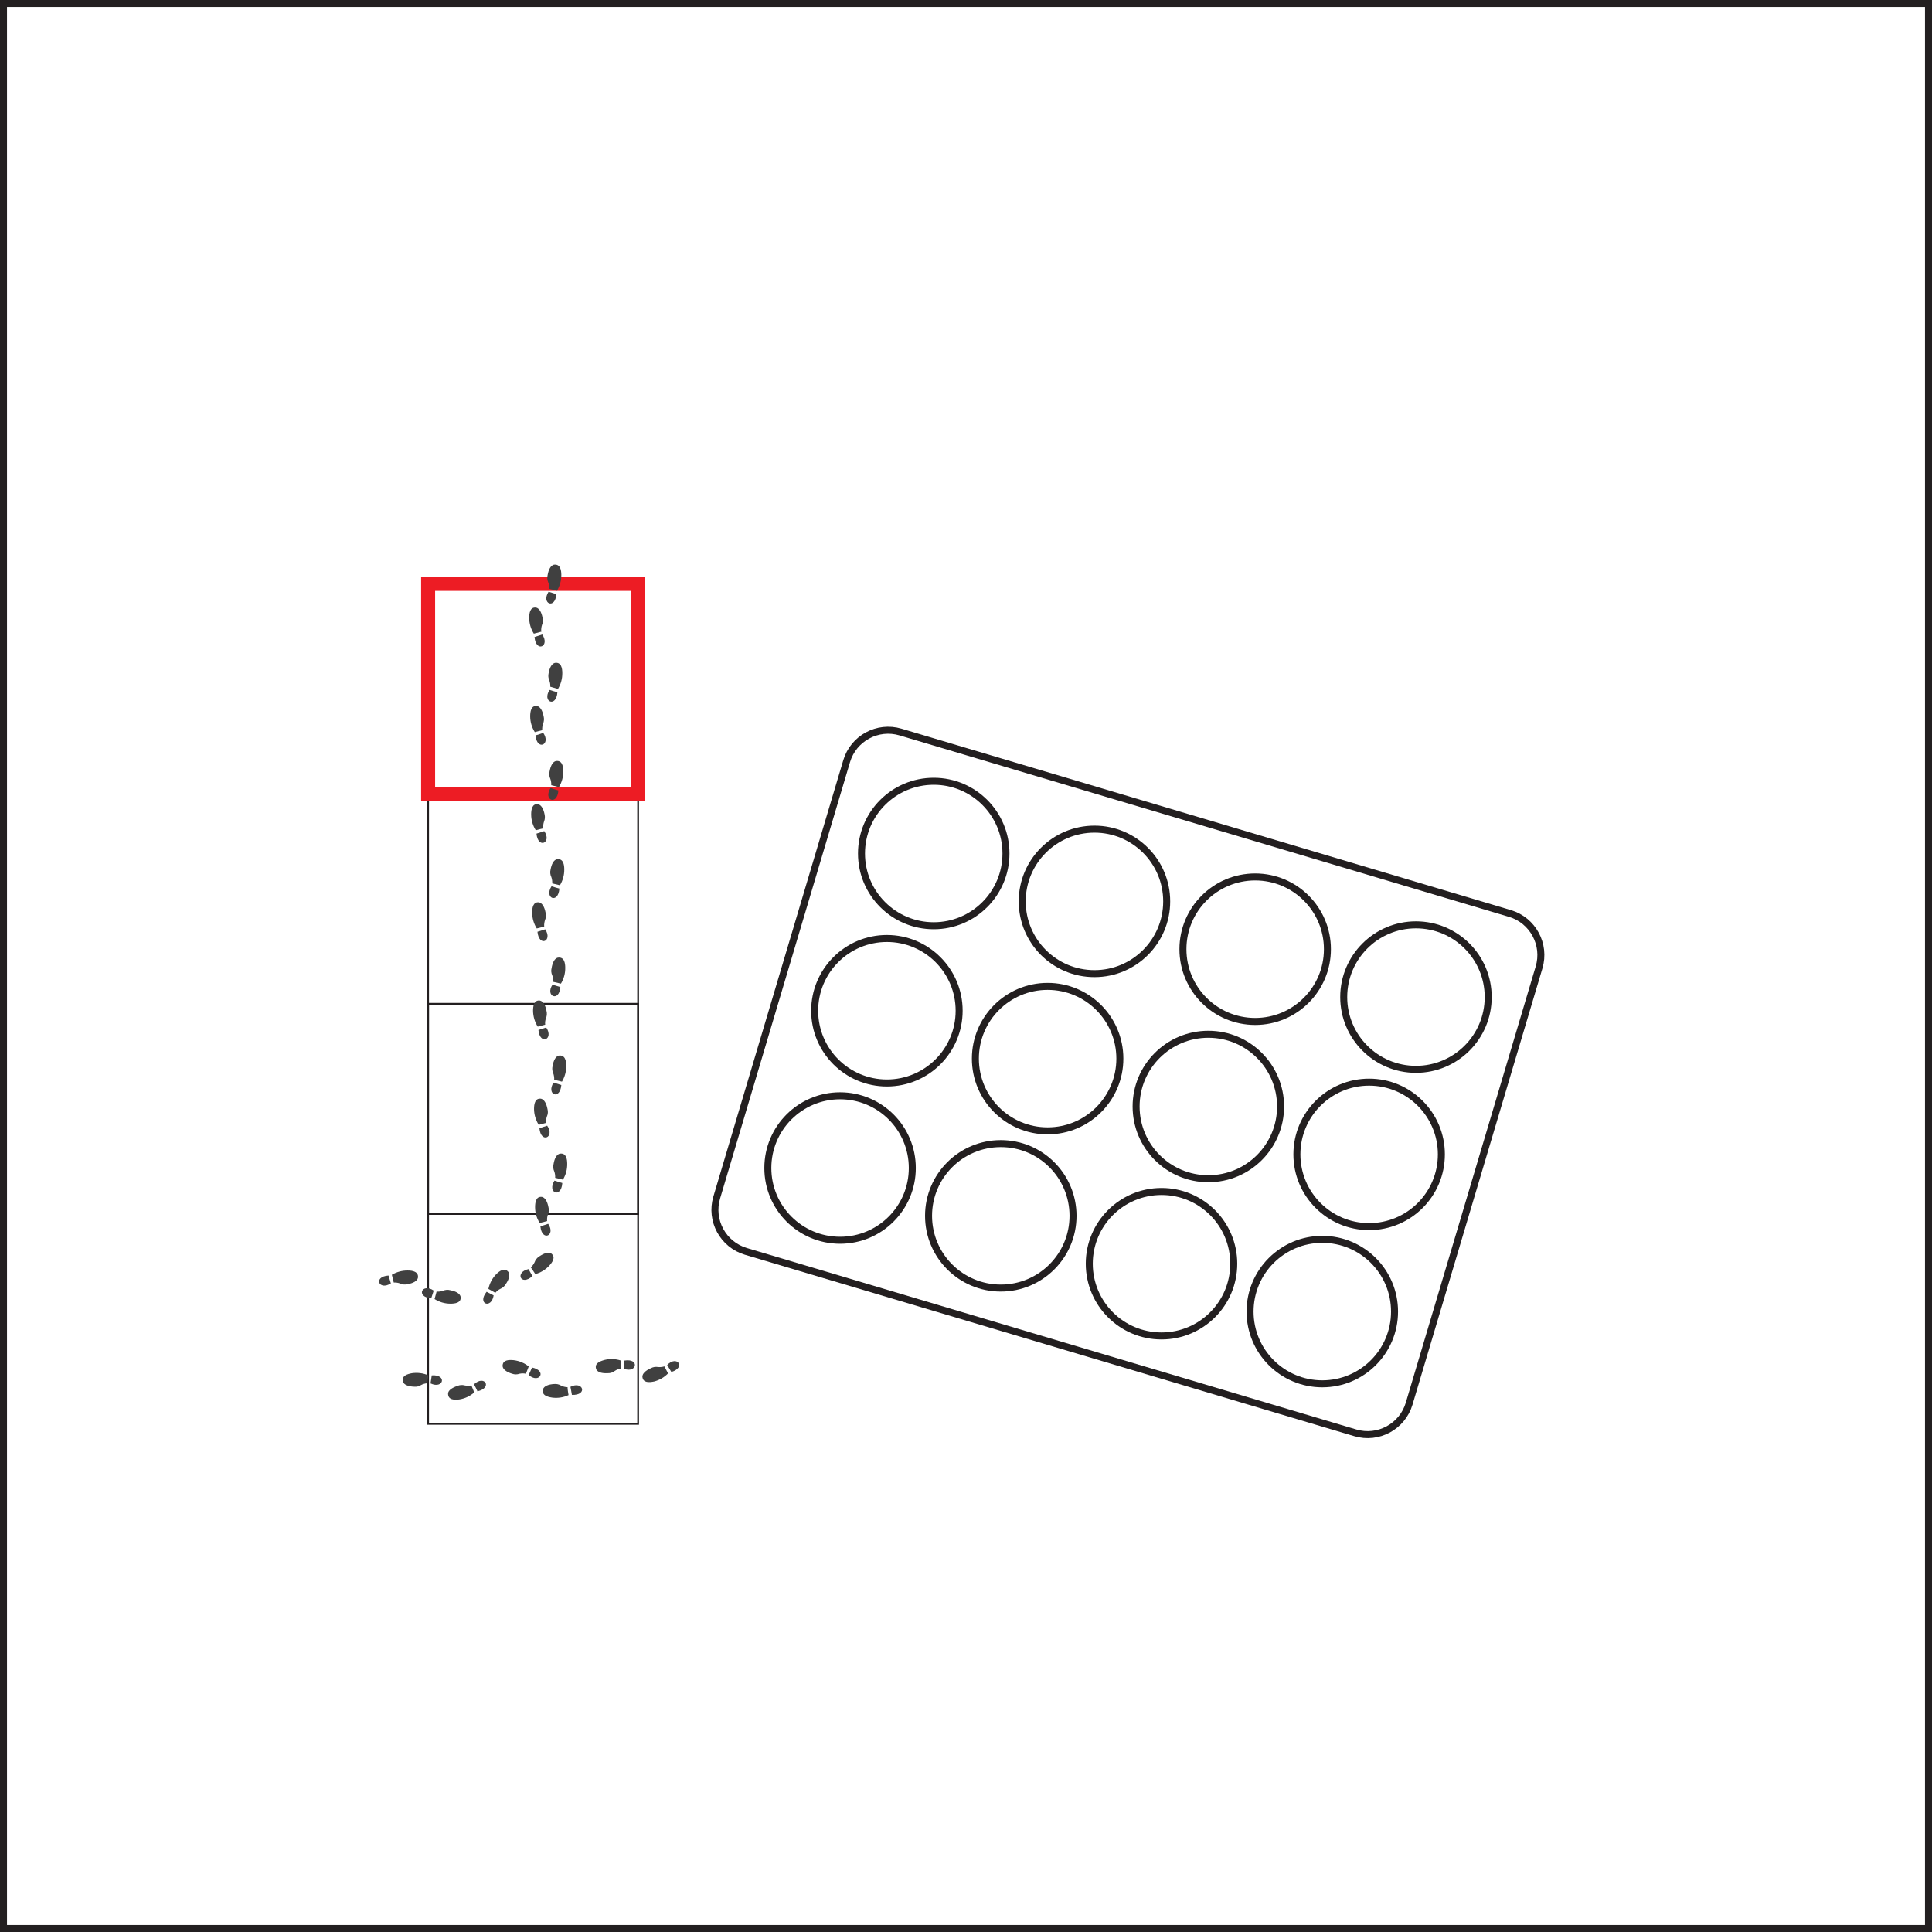
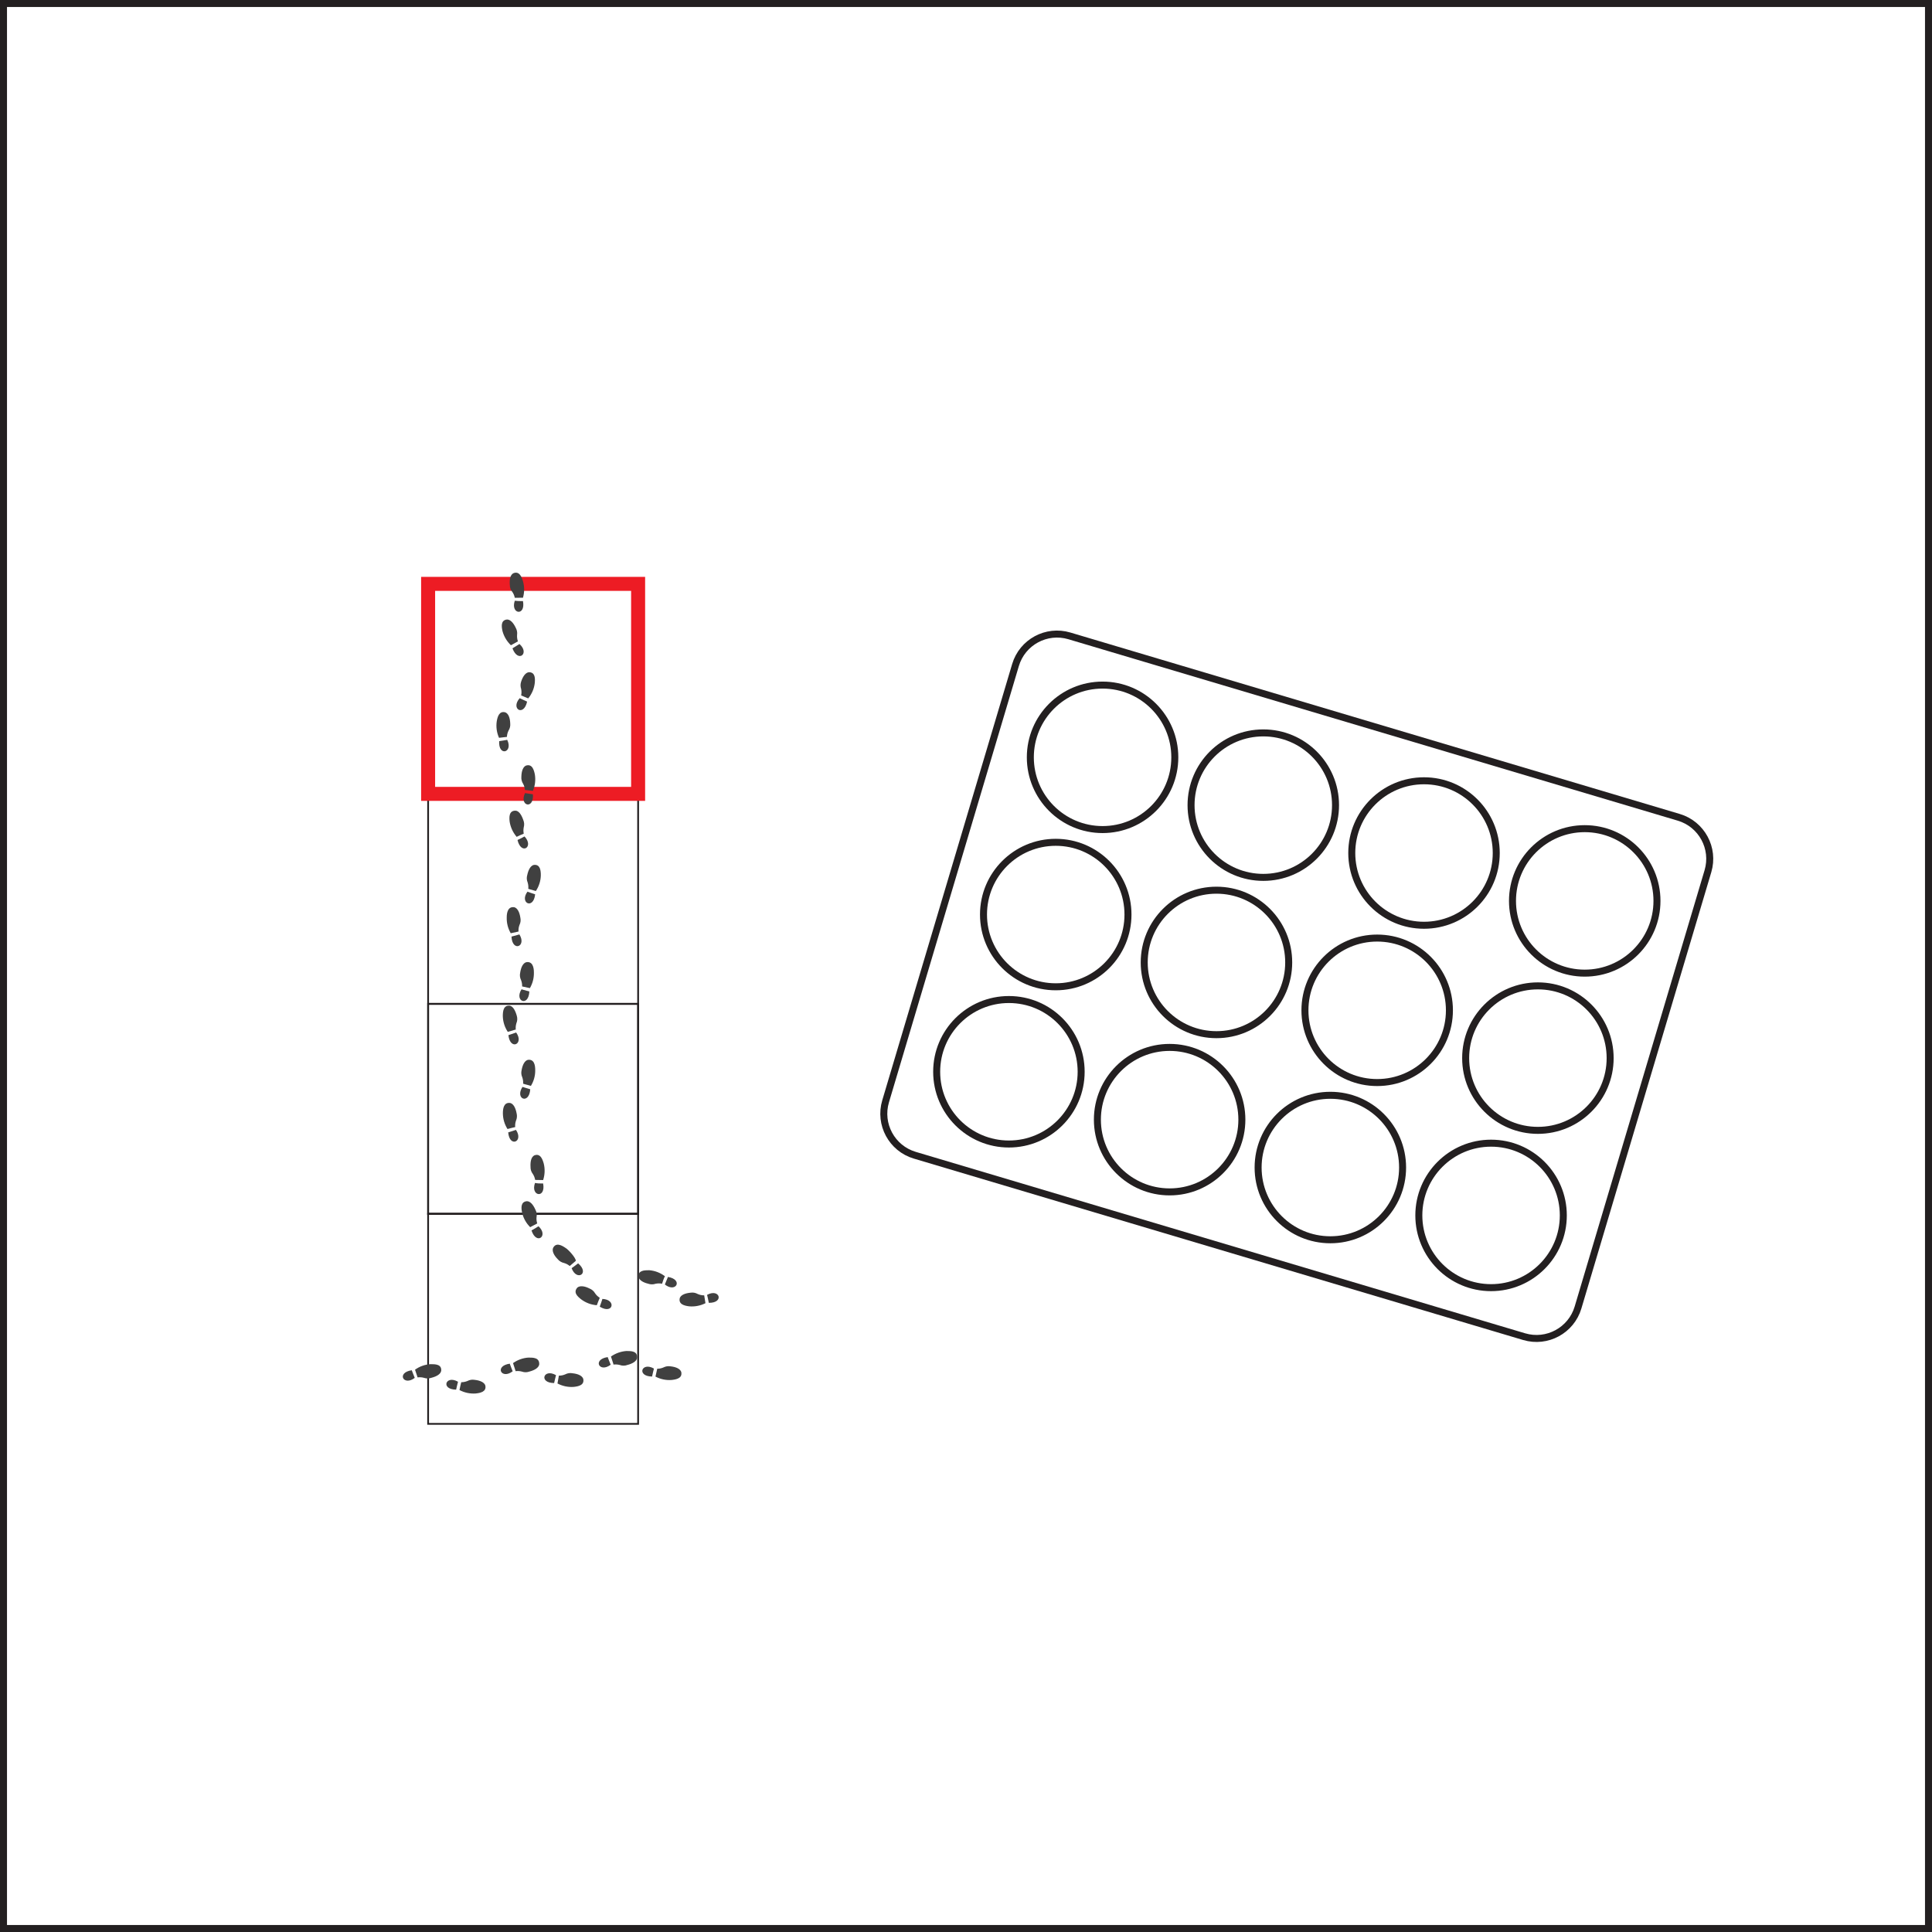
<svg xmlns="http://www.w3.org/2000/svg" viewBox="0 0 276 276">
  <defs>
-     <style>.cls-1{fill:#fff;}.cls-1,.cls-2{stroke:#231f20;}.cls-1,.cls-2,.cls-3{stroke-miterlimit:10;}.cls-2,.cls-3,.cls-4{fill:none;}.cls-2{stroke-width:0.25px;}.cls-3{stroke:#ed1c24;stroke-width:2px;}.cls-5{fill:#404040;}</style>
+     <style>.cls-1{fill:#fff;}.cls-1,.cls-2{stroke:#231f20;}.cls-1,.cls-2,.cls-3{stroke-miterlimit:10;}.cls-2,.cls-3{fill:none;}.cls-2{stroke-width:0.25px;}.cls-3{stroke:#ed1c24;stroke-width:2px;}.cls-4{fill:#404040;}</style>
  </defs>
  <g id="Layer_2" data-name="Layer 2">
    <g id="muffin1">
      <rect class="cls-1" x="0.5" y="0.5" width="275" height="275" />
      <rect class="cls-2" x="61.16" y="83.41" width="30" height="90" />
      <line class="cls-2" x1="61.16" y1="143.41" x2="91.16" y2="143.41" />
      <line class="cls-2" x1="61.16" y1="113.41" x2="91.16" y2="113.41" />
      <g id="muffin_tin_top" data-name="muffin tin top">
-         <rect class="cls-1" x="122.44" y="103.04" width="77.41" height="103.21" rx="6.19" transform="translate(-33.07 264.95) rotate(-73.42)" />
-         <circle class="cls-1" cx="202.28" cy="142.44" r="10.32" />
-         <circle class="cls-1" cx="195.59" cy="164.91" r="10.32" />
-         <circle class="cls-1" cx="188.9" cy="187.37" r="10.32" />
-         <circle class="cls-1" cx="179.31" cy="135.6" r="10.32" />
-         <circle class="cls-1" cx="172.62" cy="158.07" r="10.32" />
-         <circle class="cls-1" cx="165.93" cy="180.53" r="10.32" />
-         <circle class="cls-1" cx="156.35" cy="128.77" r="10.32" />
-         <circle class="cls-1" cx="149.66" cy="151.23" r="10.32" />
-         <circle class="cls-1" cx="142.97" cy="173.69" r="10.32" />
-         <circle class="cls-1" cx="133.39" cy="121.93" r="10.32" />
-         <circle class="cls-1" cx="126.7" cy="144.39" r="10.32" />
-         <circle class="cls-1" cx="120.01" cy="166.86" r="10.32" />
+         <rect class="cls-1" x="146.56" y="89.3" width="77.41" height="103.21" rx="6.19" transform="translate(-2.66 278.25) rotate(-73.42)" />
+         <circle class="cls-1" cx="226.39" cy="128.7" r="10.32" />
+         <circle class="cls-1" cx="219.7" cy="151.16" r="10.32" />
+         <circle class="cls-1" cx="213.01" cy="173.63" r="10.32" />
+         <circle class="cls-1" cx="203.43" cy="121.86" r="10.32" />
+         <circle class="cls-1" cx="196.74" cy="144.33" r="10.32" />
+         <circle class="cls-1" cx="190.05" cy="166.79" r="10.32" />
+         <circle class="cls-1" cx="180.47" cy="115.02" r="10.32" />
+         <circle class="cls-1" cx="173.78" cy="137.49" r="10.32" />
+         <circle class="cls-1" cx="167.09" cy="159.95" r="10.32" />
+         <circle class="cls-1" cx="157.51" cy="108.19" r="10.32" />
+         <circle class="cls-1" cx="150.82" cy="130.65" r="10.32" />
+         <circle class="cls-1" cx="144.13" cy="153.11" r="10.32" />
      </g>
      <rect class="cls-3" x="61.16" y="83.41" width="30" height="30" />
      <rect class="cls-2" x="61.16" y="143.41" width="30" height="30" />
      <rect class="cls-2" x="61.16" y="173.41" width="30" height="30" />
-       <rect class="cls-4" x="75.58" y="80.67" width="4.66" height="11.69" transform="translate(-0.87 0.79) rotate(-0.58)" />
-       <path id="path2890" class="cls-5" d="M76.36,91c.44-.15.76-.23,1.11-.36C78.61,92.36,76.55,93.28,76.36,91Zm1-.77-1.1.29a4.24,4.24,0,0,1-.66-2.25c0-.68.12-1.6,1-1.47.43.11.76.63.91,1.47a1.52,1.52,0,0,1-.08,1,2.35,2.35,0,0,0-.11.91Z" />
-       <path id="path2890-7" class="cls-5" d="M79.48,84.87c-.45-.14-.76-.22-1.11-.34C77.26,86.24,79.33,87.11,79.48,84.87Zm.09-.48a4.36,4.36,0,0,0,.62-2.27c0-.67-.16-1.59-1.07-1.45-.43.12-.75.65-.89,1.49a1.6,1.6,0,0,0,.1,1.06,2,2,0,0,1,.13.9Z" />
-       <rect class="cls-4" x="75.72" y="94.7" width="4.66" height="11.69" transform="translate(-1.01 0.79) rotate(-0.58)" />
-       <path id="path2890-2" data-name="path2890" class="cls-5" d="M76.5,105.06c.44-.14.76-.23,1.11-.36C78.75,106.39,76.7,107.3,76.5,105.06Zm1-.76-1.1.29a4.25,4.25,0,0,1-.66-2.26c0-.67.12-1.6,1-1.47.43.11.76.63.92,1.47a1.67,1.67,0,0,1-.08,1.06,2.36,2.36,0,0,0-.12.91Z" />
-       <path id="path2890-7-2" data-name="path2890-7" class="cls-5" d="M79.63,98.89c-.45-.13-.77-.21-1.12-.33C77.4,100.26,79.47,101.14,79.63,98.89Zm.08-.47a4.29,4.29,0,0,0,.62-2.27c0-.68-.15-1.6-1.07-1.45-.43.12-.74.64-.89,1.49a1.56,1.56,0,0,0,.1,1,2.2,2.2,0,0,1,.14.91Z" />
-       <rect class="cls-4" x="75.86" y="108.72" width="4.66" height="11.69" transform="translate(-1.15 0.79) rotate(-0.58)" />
-       <path id="path2890-3" data-name="path2890" class="cls-5" d="M76.64,119.09c.45-.15.76-.23,1.11-.36C78.89,120.41,76.84,121.33,76.64,119.09Zm1-.77-1.1.29a4.24,4.24,0,0,1-.66-2.25c0-.68.12-1.6,1-1.47.43.11.76.63.92,1.47a1.63,1.63,0,0,1-.08,1,2.36,2.36,0,0,0-.12.91Z" />
-       <path id="path2890-7-3" data-name="path2890-7" class="cls-5" d="M79.77,112.92c-.45-.14-.77-.22-1.12-.34C77.54,114.29,79.61,115.16,79.77,112.92Zm.08-.48a4.27,4.27,0,0,0,.62-2.27c0-.67-.15-1.59-1.07-1.45-.43.12-.74.65-.89,1.49a1.59,1.59,0,0,0,.11,1.06,2.29,2.29,0,0,1,.13.9Z" />
-       <rect class="cls-4" x="76" y="122.75" width="4.66" height="11.69" transform="translate(-1.29 0.79) rotate(-0.58)" />
-       <path id="path2890-4" data-name="path2890" class="cls-5" d="M76.78,133.11l1.11-.35C79,134.44,77,135.36,76.78,133.11Zm1-.76-1.1.29a4.34,4.34,0,0,1-.66-2.26c0-.67.12-1.59,1-1.47.43.11.76.63.92,1.47a1.6,1.6,0,0,1-.08,1.06,2.36,2.36,0,0,0-.12.91Z" />
-       <path id="path2890-7-4" data-name="path2890-7" class="cls-5" d="M79.91,126.94c-.45-.13-.77-.21-1.12-.33C77.69,128.32,79.75,129.19,79.91,126.94Zm.08-.47a4.29,4.29,0,0,0,.62-2.27c0-.68-.15-1.6-1.07-1.45-.43.12-.74.65-.89,1.49a1.55,1.55,0,0,0,.11,1.05,2.37,2.37,0,0,1,.13.91C79.26,126.28,79.62,126.37,80,126.47Z" />
-       <rect class="cls-4" x="76.14" y="136.77" width="4.66" height="11.69" transform="translate(-1.43 0.8) rotate(-0.58)" />
-       <path id="path2890-5" data-name="path2890" class="cls-5" d="M76.92,147.14c.45-.15.76-.23,1.11-.36C79.17,148.47,77.12,149.38,76.92,147.14Zm1-.77-1.1.29a4.34,4.34,0,0,1-.67-2.25c0-.68.12-1.6,1-1.47.44.11.76.63.92,1.47a1.6,1.6,0,0,1-.08,1.06,2.11,2.11,0,0,0-.11.9Z" />
-       <path id="path2890-7-5" data-name="path2890-7" class="cls-5" d="M80.05,141c-.45-.14-.76-.21-1.12-.34C77.83,142.34,79.9,143.21,80.05,141Zm.08-.48a4.24,4.24,0,0,0,.62-2.27c0-.67-.15-1.59-1.07-1.44-.43.11-.74.64-.88,1.48a1.54,1.54,0,0,0,.1,1.06,2.31,2.31,0,0,1,.13.91Z" />
-       <rect class="cls-4" x="76.28" y="150.8" width="4.66" height="11.69" transform="translate(-1.57 0.8) rotate(-0.58)" />
-       <path id="path2890-6" data-name="path2890" class="cls-5" d="M77.06,161.17l1.11-.36C79.31,162.49,77.26,163.41,77.06,161.17Zm1-.77-1.1.29a4.35,4.35,0,0,1-.67-2.26c0-.67.12-1.59,1-1.47.44.11.76.63.92,1.47a1.54,1.54,0,0,1-.08,1.06,2.17,2.17,0,0,0-.11.91Z" />
-       <path id="path2890-7-6" data-name="path2890-7" class="cls-5" d="M80.19,155c-.45-.14-.76-.22-1.12-.34C78,156.37,80,157.24,80.19,155Zm.09-.48a4.28,4.28,0,0,0,.61-2.27c0-.68-.15-1.59-1.07-1.45-.43.12-.74.65-.88,1.49a1.56,1.56,0,0,0,.1,1.05,2.37,2.37,0,0,1,.13.91Z" />
-       <rect class="cls-4" x="76.42" y="164.83" width="4.66" height="11.69" transform="translate(-1.71 0.8) rotate(-0.58)" />
-       <path id="path2890-7-7" data-name="path2890" class="cls-5" d="M77.2,175.19c.45-.15.76-.23,1.11-.36C79.45,176.52,77.4,177.43,77.2,175.19Zm1-.76-1.1.28a4.19,4.19,0,0,1-.66-2.25c0-.68.12-1.6,1-1.47.43.11.75.63.91,1.47a1.54,1.54,0,0,1-.08,1.06,2.14,2.14,0,0,0-.11.91Z" />
-       <path id="path2890-7-8" data-name="path2890-7" class="cls-5" d="M80.33,169c-.45-.14-.76-.21-1.12-.34C78.11,170.39,80.18,171.27,80.33,169Zm.09-.48a4.23,4.23,0,0,0,.61-2.27c0-.67-.15-1.59-1.07-1.44-.43.12-.74.64-.88,1.48a1.6,1.6,0,0,0,.1,1.06,2.31,2.31,0,0,1,.13.91Z" />
-       <rect class="cls-4" x="67.94" y="180.05" width="11.69" height="4.66" transform="translate(-109.09 109.81) rotate(-46.33)" />
-       <path id="path2890-8" data-name="path2890" class="cls-5" d="M69.52,184.54c.42.21.7.36,1,.52C70.2,187.06,68.1,186.28,69.52,184.54Zm1.25.15-1-.56a4.29,4.29,0,0,1,1.1-2.08c.48-.47,1.2-1.05,1.77-.32.23.38.1,1-.37,1.69a1.62,1.62,0,0,1-.79.7,2.22,2.22,0,0,0-.72.57Z" />
-       <path id="path2890-7-9" data-name="path2890-7" class="cls-5" d="M76.06,182.3c-.22-.41-.39-.68-.56-1C73.51,181.74,74.39,183.8,76.06,182.3Zm.4-.28a4.26,4.26,0,0,0,2-1.2c.45-.5,1-1.24.25-1.78-.4-.21-1,0-1.68.45a1.59,1.59,0,0,0-.66.83,2.31,2.31,0,0,1-.54.74C76.06,181.37,76.26,181.69,76.46,182Z" />
-       <rect class="cls-4" x="57.66" y="178.02" width="4.66" height="11.69" transform="translate(-124.59 241.61) rotate(-89.3)" />
-       <path id="path2890-9" data-name="path2890" class="cls-5" d="M55.5,182.22c.14.45.22.76.34,1.12C54.13,184.44,53.26,182.37,55.5,182.22Zm.75,1q-.12-.56-.27-1.11a4.37,4.37,0,0,1,2.27-.61c.68,0,1.6.16,1.45,1.07-.12.43-.65.74-1.49.89a1.59,1.59,0,0,1-1.06-.11,2.29,2.29,0,0,0-.9-.13Z" />
-       <path id="path2890-7-10" data-name="path2890-7" class="cls-5" d="M61.6,185.48c.15-.45.24-.76.36-1.11C60.28,183.23,59.36,185.28,61.6,185.48Zm.48.1a4.24,4.24,0,0,0,2.25.66c.68,0,1.6-.11,1.47-1-.1-.43-.62-.76-1.46-.92a1.54,1.54,0,0,0-1.06.08,2.17,2.17,0,0,1-.91.11C62.28,184.84,62.18,185.21,62.08,185.58Z" />
-       <rect class="cls-4" x="57.68" y="195.5" width="11.69" height="4.66" transform="translate(-27.68 11.14) rotate(-8.24)" />
-       <path id="path2890-10" data-name="path2890" class="cls-5" d="M68.21,198.76c-.2-.42-.33-.72-.5-1C69.23,196.35,70.41,198.26,68.21,198.76Zm-.89-.9c.14.36.29.7.43,1.06a4.2,4.2,0,0,1-2.14,1c-.67.08-1.6.1-1.6-.83,0-.44.53-.83,1.33-1.1a1.59,1.59,0,0,1,1.06-.07,2.19,2.19,0,0,0,.92,0Z" />
-       <path id="path2890-7-11" data-name="path2890-7" class="cls-5" d="M61.68,196.48c-.08.47-.11.79-.18,1.15C63.34,198.5,63.93,196.33,61.68,196.48Zm-.48,0a4.36,4.36,0,0,0-2.33-.31c-.67.12-1.56.37-1.3,1.25.18.41.74.65,1.59.68a1.53,1.53,0,0,0,1-.24,2.23,2.23,0,0,1,.88-.25C61.11,197.22,61.15,196.84,61.2,196.46Z" />
-       <rect class="cls-4" x="75.09" y="191.3" width="4.66" height="11.69" transform="translate(-127.6 250.28) rotate(-83.09)" />
-       <path id="path2890-11" data-name="path2890" class="cls-5" d="M81.7,199.27c-.08-.46-.13-.78-.21-1.15C83.31,197.21,84,199.36,81.7,199.27Zm-.62-1.1c0,.38.09.75.14,1.13a4.25,4.25,0,0,1-2.32.36c-.67-.1-1.57-.32-1.32-1.22.16-.41.72-.67,1.57-.72a1.6,1.6,0,0,1,1,.22,2.14,2.14,0,0,0,.89.23Z" />
-       <path id="path2890-7-12" data-name="path2890-7" class="cls-5" d="M76,195.36c-.19.43-.31.73-.48,1.07C77.06,197.74,78.2,195.81,76,195.36Zm-.46-.14a4.19,4.19,0,0,0-2.17-.91c-.67-.06-1.6-.06-1.57.87.06.44.54.82,1.36,1.07a1.56,1.56,0,0,0,1.06,0,2.15,2.15,0,0,1,.91,0C75.25,195.92,75.39,195.57,75.53,195.22Z" />
-       <rect class="cls-4" x="85.31" y="193.21" width="11.69" height="4.66" transform="translate(-43.33 26.84) rotate(-13.57)" />
-       <path id="path2890-12" data-name="path2890" class="cls-5" d="M95.91,196c-.24-.4-.4-.68-.6-1C96.7,193.55,98.05,195.34,95.91,196Zm-1-.8.53,1a4.27,4.27,0,0,1-2,1.16c-.66.13-1.59.24-1.67-.69,0-.44.45-.88,1.23-1.22a1.57,1.57,0,0,1,1-.16,2.34,2.34,0,0,0,.91-.09Z" />
-       <path id="path2890-7-13" data-name="path2890-7" class="cls-5" d="M89.19,194.37c0,.47,0,.8-.07,1.17C91,196.23,91.42,194,89.19,194.37Zm-.48,0a4.18,4.18,0,0,0-2.35-.09c-.65.18-1.52.5-1.17,1.36.21.4.8.58,1.65.53a1.52,1.52,0,0,0,1-.33,2.11,2.11,0,0,1,.86-.33C88.7,195.16,88.7,194.78,88.71,194.4Z" />
+       <path id="path2890" class="cls-4" d="M86.81,193.87c.18.44.28.75.43,1.09C85.62,196.19,84.59,194.2,86.81,193.87Zm.82,1c-.11-.36-.23-.72-.35-1.08A4.39,4.39,0,0,1,89.5,193c.67,0,1.6,0,1.52,1-.08.43-.58.79-1.41,1a1.52,1.52,0,0,1-1.06,0,2.38,2.38,0,0,0-.92-.06Z" />
+       <path id="path2890-7" class="cls-4" d="M93.15,196.65c.11-.46.17-.78.27-1.14C91.66,194.5,90.9,196.62,93.15,196.65Zm.48,0a4.23,4.23,0,0,0,2.3.49c.67-.07,1.59-.24,1.39-1.15-.15-.42-.69-.71-1.54-.8a1.6,1.6,0,0,0-1,.16,2.09,2.09,0,0,1-.89.18C93.78,196,93.71,196.33,93.63,196.7Z" />
+       <path id="path2890-2" data-name="path2890" class="cls-4" d="M72.82,194.81c.17.44.27.75.42,1.09C71.62,197.13,70.59,195.14,72.82,194.81Zm.82,1c-.11-.36-.23-.72-.35-1.08a4.26,4.26,0,0,1,2.21-.79c.68,0,1.6,0,1.53,1-.09.43-.59.79-1.41,1a1.55,1.55,0,0,1-1.07,0,2.33,2.33,0,0,0-.91-.06Z" />
+       <path id="path2890-7-2" data-name="path2890-7" class="cls-4" d="M79.16,197.58c.11-.45.17-.77.27-1.13C77.66,195.44,76.91,197.56,79.16,197.58Zm.48.06a4.32,4.32,0,0,0,2.3.49c.67-.07,1.58-.24,1.38-1.15-.14-.42-.68-.71-1.53-.8a1.59,1.59,0,0,0-1.05.16,2.16,2.16,0,0,1-.9.18C79.78,196.9,79.71,197.27,79.64,197.64Z" />
+       <path id="path2890-3" data-name="path2890" class="cls-4" d="M58.82,195.75c.18.44.28.74.43,1.09C57.63,198.07,56.6,196.08,58.82,195.75Zm.83,1c-.12-.36-.23-.72-.36-1.08a4.21,4.21,0,0,1,2.22-.79c.67,0,1.6,0,1.52.95-.08.44-.58.79-1.41,1a1.58,1.58,0,0,1-1.06,0,2.33,2.33,0,0,0-.91-.06Z" />
+       <path id="path2890-7-3" data-name="path2890-7" class="cls-4" d="M65.16,198.52c.11-.45.17-.77.27-1.13C63.67,196.38,62.91,198.5,65.16,198.52Zm.48.06a4.32,4.32,0,0,0,2.3.49c.68-.07,1.59-.25,1.39-1.15-.14-.42-.69-.71-1.54-.8a1.56,1.56,0,0,0-1,.16,2.33,2.33,0,0,1-.9.18C65.79,197.83,65.72,198.2,65.64,198.58Z" />
+       <path id="path2890-4" data-name="path2890" class="cls-4" d="M73.21,92.62c.4-.25.68-.41,1-.62C75.72,93.35,74,94.75,73.21,92.62Zm.78-1-1,.56a4.37,4.37,0,0,1-1.2-2c-.15-.66-.28-1.58.64-1.68.45,0,.89.42,1.25,1.19a1.58,1.58,0,0,1,.19,1,2.3,2.3,0,0,0,.11.91Z" />
+       <path id="path2890-7-4" data-name="path2890-7" class="cls-4" d="M74.71,85.87c-.47,0-.8,0-1.17-.05C72.9,87.75,75.12,88.08,74.71,85.87Zm0-.48a4.3,4.3,0,0,0,0-2.36c-.19-.64-.54-1.5-1.39-1.13-.39.22-.56.81-.49,1.66a1.56,1.56,0,0,0,.36,1,2.15,2.15,0,0,1,.35.84Z" />
+       <path id="path2890-5" data-name="path2890" class="cls-4" d="M71.31,105.88c.46-.08.79-.11,1.15-.19C73.34,107.52,71.18,108.13,71.31,105.88Zm1.11-.61-1.13.13a4.25,4.25,0,0,1-.33-2.33c.11-.66.35-1.56,1.24-1.3.41.17.66.73.69,1.58a1.58,1.58,0,0,1-.23,1,2.15,2.15,0,0,0-.24.88Z" />
+       <path id="path2890-7-5" data-name="path2890-7" class="cls-4" d="M75.3,100.23c-.42-.2-.72-.32-1.06-.49C72.9,101.27,74.82,102.43,75.3,100.23Zm.16-.46a4.24,4.24,0,0,0,.93-2.15c.07-.67.09-1.6-.84-1.59-.45.06-.83.53-1.1,1.34a1.63,1.63,0,0,0,0,1.06,2.19,2.19,0,0,1,0,.92Z" />
+       <path id="path2890-6" data-name="path2890" class="cls-4" d="M73.93,120c.42-.21.71-.33,1-.51C76.34,121,74.45,122.21,73.93,120Zm.88-.9q-.53.21-1,.45a4.37,4.37,0,0,1-1-2.14c-.08-.67-.11-1.6.82-1.6.44,0,.84.51,1.12,1.32a1.58,1.58,0,0,1,.07,1.06,2.32,2.32,0,0,0,0,.91Z" />
+       <path id="path2890-7-6" data-name="path2890-7" class="cls-4" d="M76.13,113.47,75,113.3C74.13,115.14,76.3,115.71,76.13,113.47Zm0-.49a4.25,4.25,0,0,0,.28-2.33c-.13-.66-.38-1.56-1.27-1.28-.41.18-.64.75-.66,1.6a1.61,1.61,0,0,0,.25,1,2.09,2.09,0,0,1,.26.88Z" />
+       <path id="path2890-7-7" data-name="path2890" class="cls-4" d="M73.07,133.8c.46-.13.77-.2,1.13-.31C75.27,135.22,73.18,136.05,73.07,133.8Zm1-.72-1.11.24a4.28,4.28,0,0,1-.57-2.28c0-.67.18-1.59,1.1-1.43.42.13.73.67.85,1.51a1.55,1.55,0,0,1-.12,1,2.21,2.21,0,0,0-.15.91Z" />
+       <path id="path2890-7-8" data-name="path2890-7" class="cls-4" d="M76.45,127.76c-.44-.15-.75-.24-1.1-.38C74.17,129,76.21,130,76.45,127.76Zm.1-.47a4.21,4.21,0,0,0,.71-2.24c0-.68-.08-1.6-1-1.49-.43.1-.76.61-.94,1.45a1.56,1.56,0,0,0,.06,1.06,2.34,2.34,0,0,1,.09.91Z" />
+       <path id="path2890-8" data-name="path2890" class="cls-4" d="M72.63,147.88c.45-.16.76-.25,1.11-.38C74.91,149.16,72.88,150.12,72.63,147.88Zm1-.79-1.09.32a4.27,4.27,0,0,1-.71-2.25c0-.67.08-1.59,1-1.49.44.1.77.62,1,1.45a1.55,1.55,0,0,1-.06,1.06,2.34,2.34,0,0,0-.09.91Z" />
+       <path id="path2890-7-9" data-name="path2890-7" class="cls-4" d="M75.62,141.64c-.45-.13-.76-.2-1.12-.31C73.43,143.06,75.52,143.89,75.62,141.64Zm.08-.48a4.25,4.25,0,0,0,.57-2.28c0-.67-.19-1.59-1.1-1.42-.43.13-.73.66-.86,1.5a1.58,1.58,0,0,0,.13,1.06,2.3,2.3,0,0,1,.15.9Z" />
+       <path id="path2890-9" data-name="path2890" class="cls-4" d="M72.6,161.77c.45-.15.76-.23,1.11-.36C74.84,163.1,72.79,164,72.6,161.77Zm1-.76c-.37.08-.73.18-1.1.28a4.25,4.25,0,0,1-.66-2.26c0-.67.13-1.59,1.05-1.46.43.11.75.63.91,1.47a1.6,1.6,0,0,1-.09,1.06,2.14,2.14,0,0,0-.11.91Z" />
+       <path id="path2890-7-10" data-name="path2890-7" class="cls-4" d="M75.75,155.61c-.45-.14-.76-.22-1.11-.34C73.52,157,75.59,157.85,75.75,155.61Zm.09-.48a4.15,4.15,0,0,0,.62-2.26c0-.68-.14-1.6-1.06-1.46-.43.12-.74.65-.89,1.49a1.56,1.56,0,0,0,.1,1,2.18,2.18,0,0,1,.12.91C75.1,154.94,75.47,155,75.84,155.13Z" />
+       <path id="path2890-10" data-name="path2890" class="cls-4" d="M75.93,175.78c.4-.24.69-.39,1-.6C78.42,176.57,76.63,177.92,75.93,175.78Zm.81-1-1,.53a4.29,4.29,0,0,1-1.15-2.05c-.14-.66-.24-1.58.68-1.66.45,0,.88.44,1.22,1.22a1.52,1.52,0,0,1,.16,1.05,2.15,2.15,0,0,0,.1.91Z" />
+       <path id="path2890-7-11" data-name="path2890-7" class="cls-4" d="M77.59,169.07c-.47,0-.79,0-1.16-.08C75.74,170.9,78,171.29,77.59,169.07Zm0-.49a4.27,4.27,0,0,0,.09-2.35c-.18-.65-.5-1.51-1.36-1.17-.4.22-.58.8-.53,1.65a1.55,1.55,0,0,0,.33,1,2.16,2.16,0,0,1,.33.85Z" />
+       <path id="path2890-11" data-name="path2890" class="cls-4" d="M85.68,186.67c.15-.45.27-.75.38-1.11C88.09,185.65,87.6,187.84,85.68,186.67Zm0-1.27c-.15.35-.29.7-.42,1.06a4.23,4.23,0,0,1-2.21-.82c-.53-.41-1.21-1-.56-1.71.35-.28,1-.23,1.72.14a1.59,1.59,0,0,1,.81.7,2.2,2.2,0,0,0,.66.63Z" />
+       <path id="path2890-7-12" data-name="path2890-7" class="cls-4" d="M82.59,180.48c-.38.28-.62.48-.93.69C82.37,183.08,84.3,181.94,82.59,180.48Zm-.33-.36c0-.46-1.12-1.66-1.46-1.84-.55-.38-1.37-.83-1.79,0-.16.42.07,1,.66,1.6a1.63,1.63,0,0,0,.91.55,2.12,2.12,0,0,1,.81.43Z" />
+       <path id="path2890-12" data-name="path2890" class="cls-4" d="M101.26,186.12c-.1-.46-.15-.78-.25-1.14C102.8,184,103.51,186.14,101.26,186.12Zm-.66-1.07c.05.37.12.74.18,1.12a4.32,4.32,0,0,1-2.31.45c-.67-.08-1.57-.28-1.36-1.18.15-.42.7-.69,1.55-.77a1.56,1.56,0,0,1,1,.18,2.18,2.18,0,0,0,.9.2Z" />
+       <path id="path2890-7-13" data-name="path2890-7" class="cls-4" d="M95.42,182.42c-.18.44-.29.74-.44,1.08C96.57,184.76,97.64,182.79,95.42,182.42Zm-.47-.13a4.25,4.25,0,0,0-2.2-.83c-.67,0-1.6,0-1.54.93.08.44.57.8,1.39,1a1.62,1.62,0,0,0,1.07,0,2.32,2.32,0,0,1,.91,0C94.7,183,94.82,182.65,95,182.29Z" />
    </g>
  </g>
</svg>
